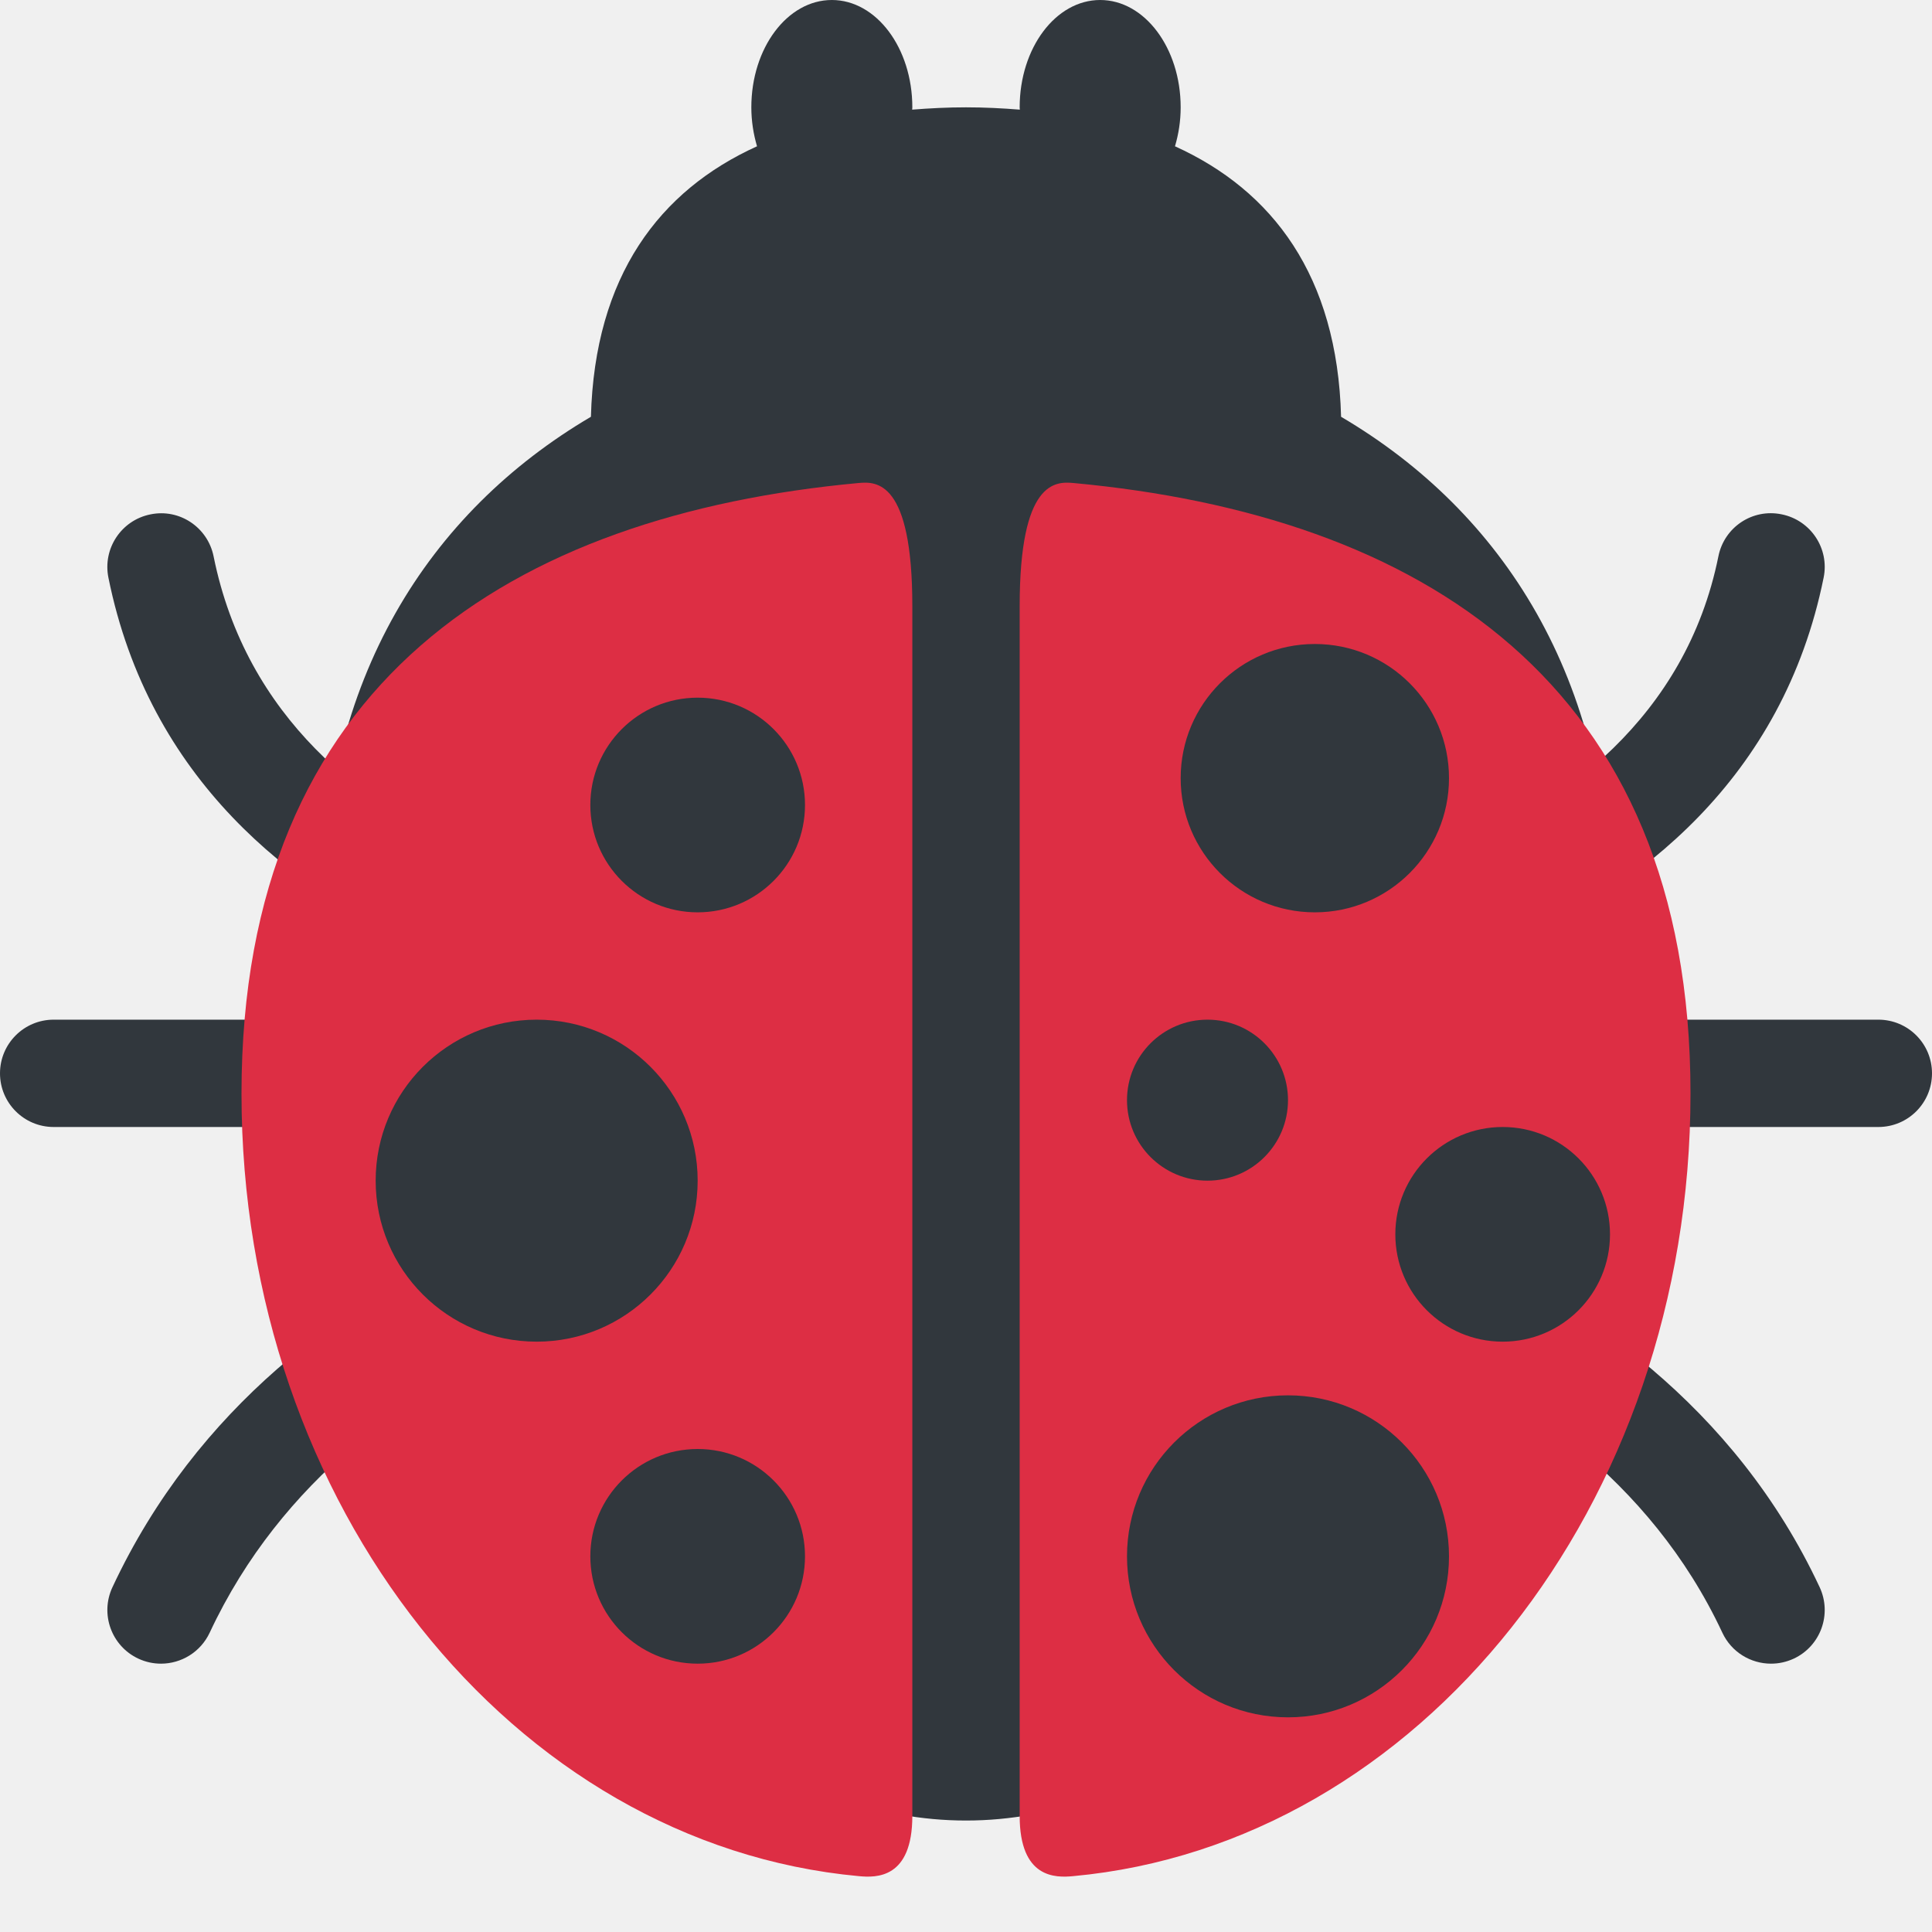
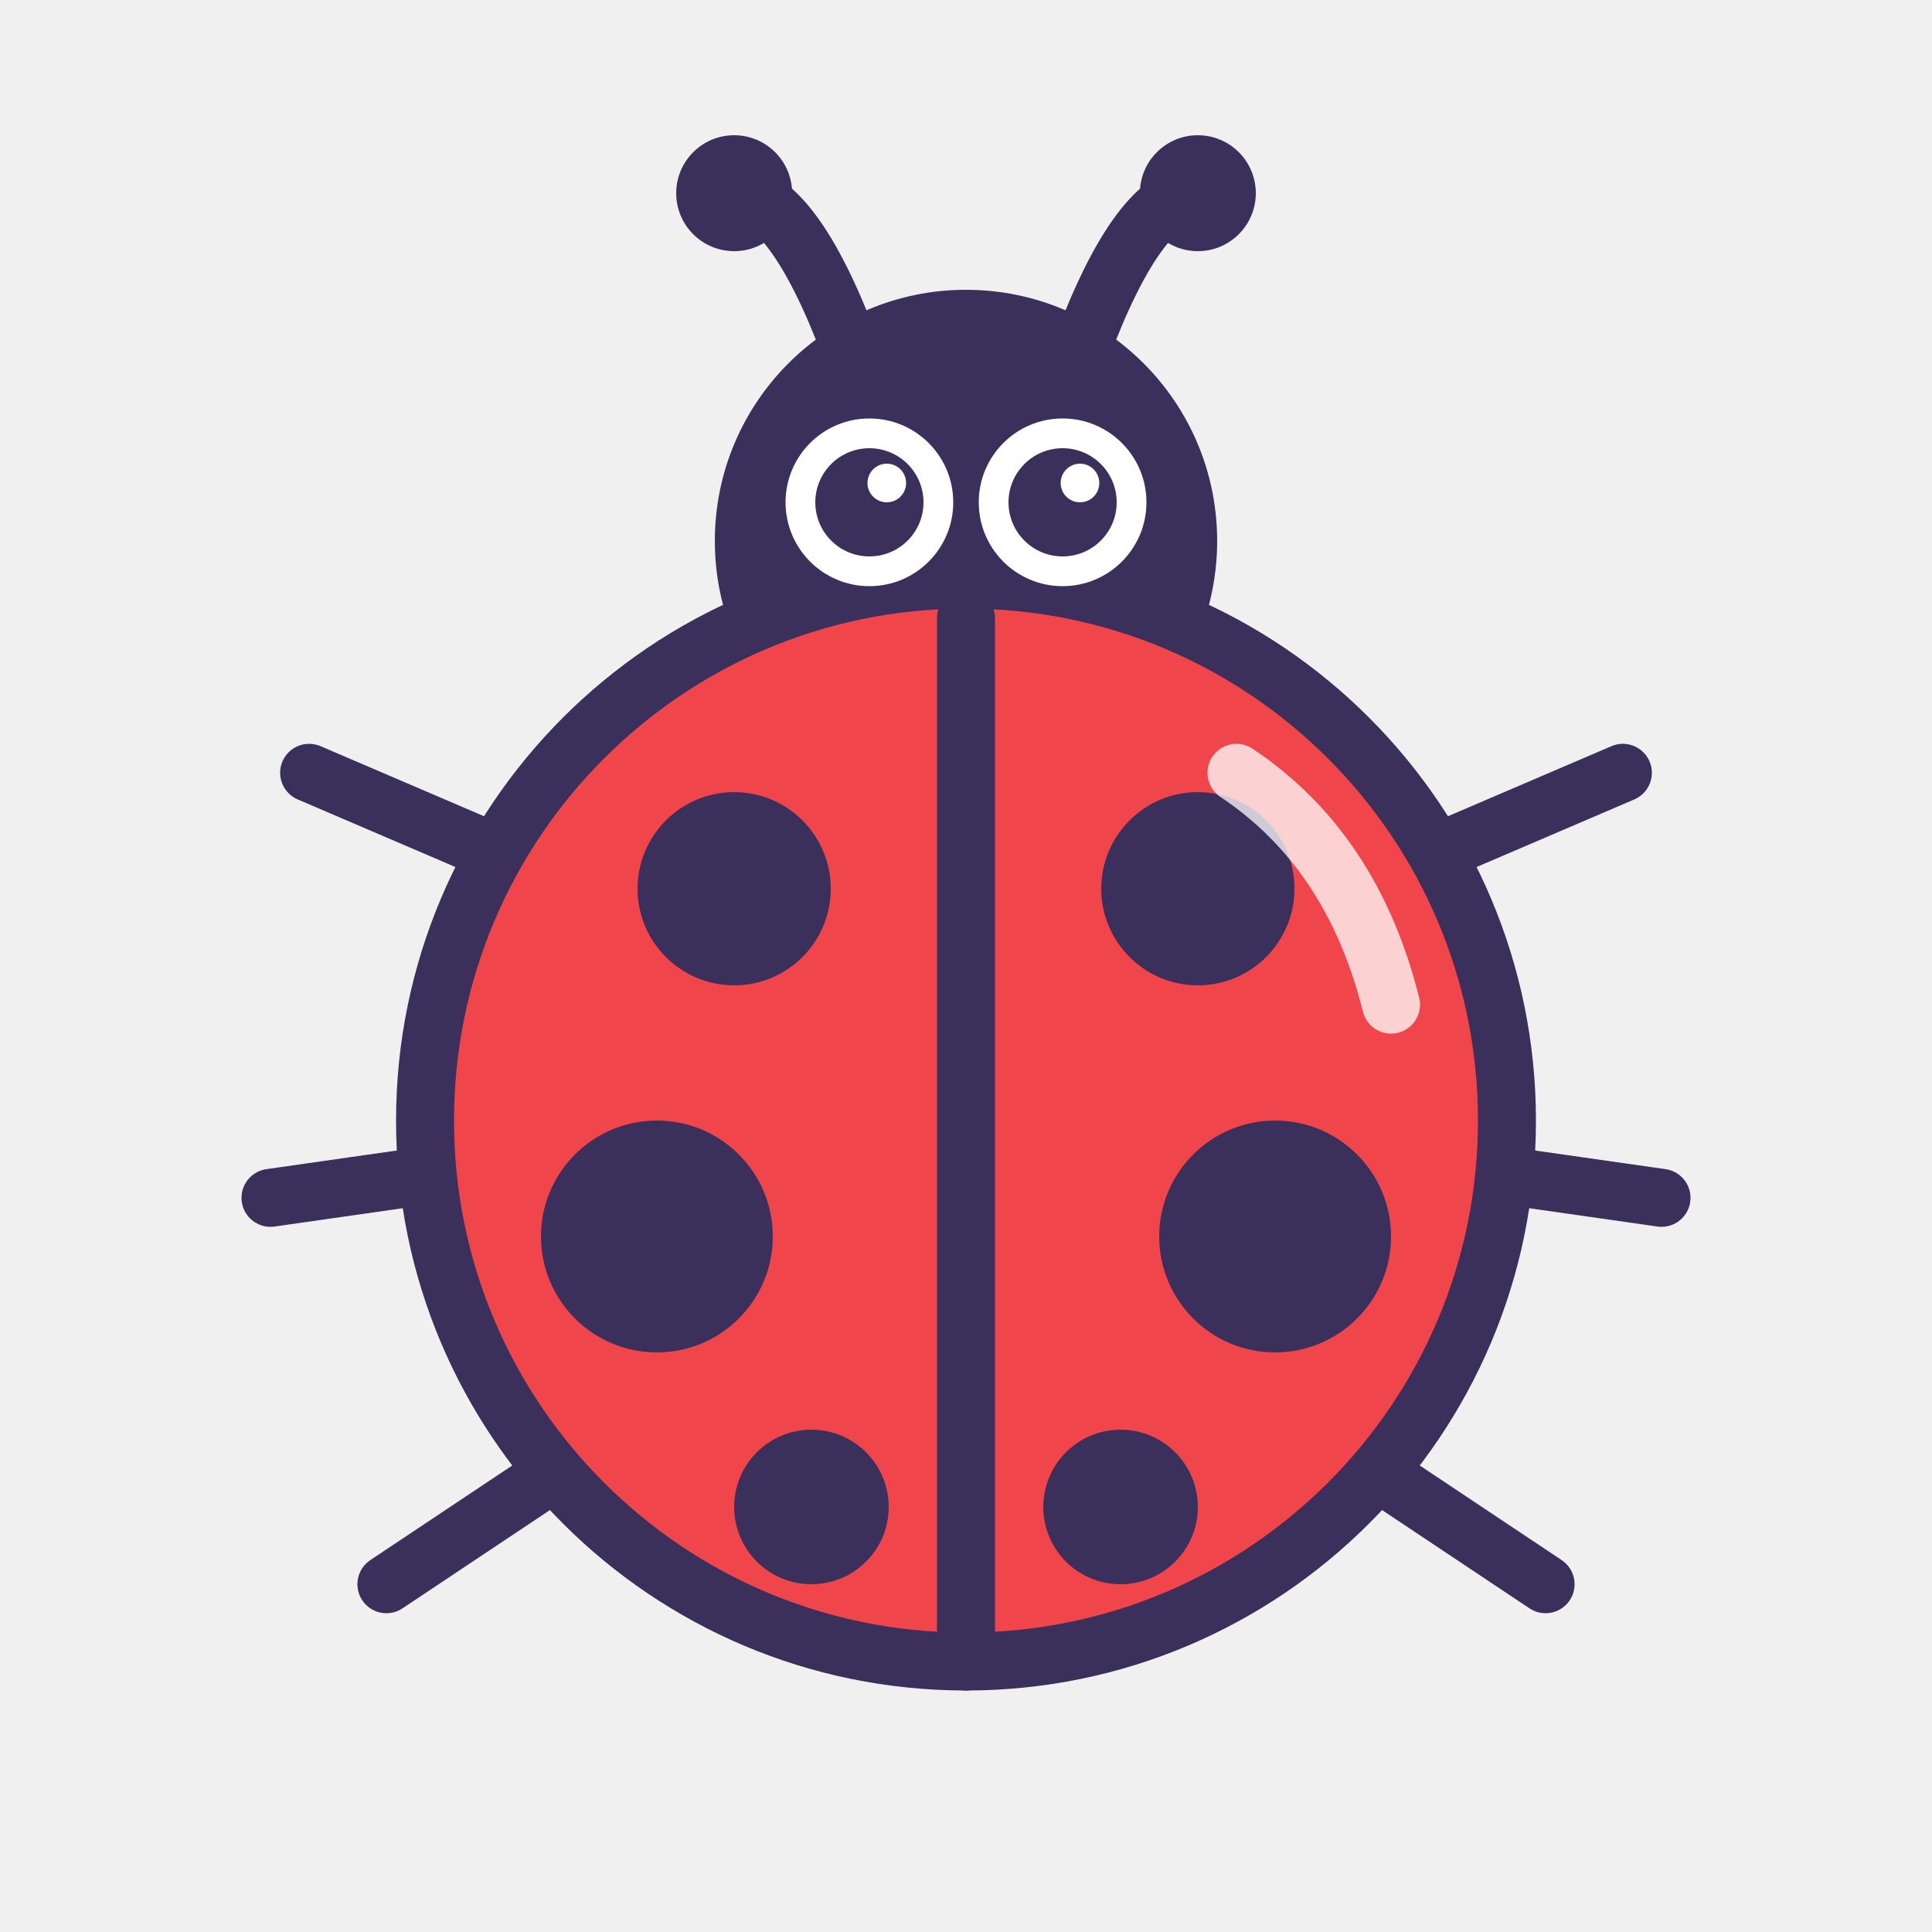
- <svg xmlns="http://www.w3.org/2000/svg" viewBox="0 0 36 36" preserveAspectRatio="xMidYMid meet">
-   <path d="M35 21H1c-.552 0-1-.447-1-1s.448-1 1-1h34c.553 0 1 .447 1 1s-.447 1-1 1zm-22.177-2l-.069-.002c-.092-.007-9.214-.714-10.734-8.235-.109-.542.241-1.069.782-1.178.543-.113 1.069.241 1.178.782 1.221 6.044 8.833 6.631 8.91 6.636.551.038.967.515.93 1.066-.036.527-.476.931-.997.931zM3 31c-.142 0-.286-.03-.423-.094-.5-.234-.716-.829-.482-1.33 3.166-6.77 11.038-7.721 11.372-7.758.548-.056 1.042.334 1.103.882.062.548-.332 1.043-.88 1.106-.071.008-7.099.876-9.783 6.617-.171.364-.532.577-.907.577zm19.753-12c-.522 0-.961-.405-.996-.934-.036-.551.381-1.027.931-1.064.081-.005 8.116-.617 9.332-6.636.108-.541.633-.895 1.179-.782.541.109.892.637.782 1.178-1.521 7.525-10.769 8.21-11.162 8.235l-.066.003zm10.248 12c-.377 0-.737-.213-.907-.576-2.694-5.763-10.124-6.609-10.198-6.617-.55-.058-.948-.55-.89-1.099.058-.55.555-.952 1.099-.89.352.037 8.634.983 11.802 7.758.233.501.018 1.096-.482 1.33-.139.064-.282.094-.424.094z" fill="#31373D" />
-   <path fill="#31373D" d="M24.989 7.766c-.069-2.626-1.277-4.216-3.095-5.04C21.961 2.5 22 2.257 22 2c0-1.105-.672-2-1.5-2S19 .895 19 2c0 .015.003.028.003.043C18.675 2.017 18.342 2 18 2s-.675.017-1.003.043c0-.015.003-.028.003-.043 0-1.105-.671-2-1.5-2S14 .895 14 2c0 .257.04.5.106.726-1.817.824-3.025 2.414-3.095 5.04C7.98 9.551 6 12.662 6 17c0 7.159 5.373 16.923 12 16.923 6.628 0 12-9.764 12-16.923 0-4.338-1.98-7.45-5.011-9.234z" />
-   <path fill="#DD2E44" d="M16.001 34.959C9.564 34.364 4.5 28.064 4.5 20.378 4.5 12.693 9.564 9.597 16 9c.33-.03 1-.046 1 2.294v22.541c0 1.171-.669 1.156-.999 1.124zm3.998 0c6.436-.595 11.501-6.895 11.501-14.581C31.5 12.693 26.435 9.597 20 9c-.33-.03-1-.046-1 2.294v22.541c0 1.171.67 1.156.999 1.124z" />
-   <g fill="#31373D">
-     <circle cx="13" cy="15" r="2" />
-     <circle cx="10" cy="22" r="3" />
-     <circle cx="13" cy="29" r="2" />
-     <circle cx="24.5" cy="14.5" r="2.5" />
-     <circle cx="22.5" cy="20.5" r="1.5" />
-     <circle cx="28" cy="23" r="2" />
-     <circle cx="24" cy="29" r="3" />
+ <svg xmlns="http://www.w3.org/2000/svg" viewBox="0 0 100 100" data-bare="1">
+   <path d="M30 46 L16 40 M28 60 L14 62 M32 74 L20 82" fill="none" stroke="#3B2F5B" stroke-width="3" stroke-linecap="round" stroke-linejoin="round" />
+   <g transform="matrix(-1 0 0 1 100 0)">
+     <path d="M30 46 L16 40 M28 60 L14 62 M32 74 L20 82" fill="none" stroke="#3B2F5B" stroke-width="3" stroke-linecap="round" stroke-linejoin="round" />
  </g>
+   <circle cx="50" cy="28" r="13" fill="#3B2F5B" />
+   <path d="M44 18 Q41.0 10 38 10" fill="none" stroke="#3B2F5B" stroke-width="3" stroke-linecap="round" stroke-linejoin="round" />
+   <path d="M56 18 Q59.0 10 62 10" fill="none" stroke="#3B2F5B" stroke-width="3" stroke-linecap="round" stroke-linejoin="round" />
+   <circle cx="38" cy="10" r="3" fill="#3B2F5B" />
+   <circle cx="62" cy="10" r="3" fill="#3B2F5B" />
+   <circle cx="50" cy="58" r="28" fill="#F0464B" stroke="#3B2F5B" stroke-width="3" stroke-linejoin="round" stroke-linecap="round" />
+   <path d="M50 32 V86" fill="none" stroke="#3B2F5B" stroke-width="3" stroke-linecap="round" stroke-linejoin="round" />
+   <circle cx="38" cy="46" r="5" fill="#3B2F5B" />
+   <circle cx="34" cy="64" r="6" fill="#3B2F5B" />
+   <circle cx="42" cy="78" r="4" fill="#3B2F5B" />
+   <g transform="matrix(-1 0 0 1 100 0)">
+     <circle cx="38" cy="46" r="5" fill="#3B2F5B" />
+     <circle cx="34" cy="64" r="6" fill="#3B2F5B" />
+     <circle cx="42" cy="78" r="4" fill="#3B2F5B" />
+   </g>
+   <circle cx="45" cy="26" r="4.34" fill="#fff" />
+   <circle cx="45" cy="26" r="2.8" fill="#3B2F5B" />
+   <circle cx="45.9" cy="25.0" r="1.0" fill="#fff" />
+   <circle cx="55" cy="26" r="4.34" fill="#fff" />
+   <circle cx="55" cy="26" r="2.8" fill="#3B2F5B" />
+   <circle cx="55.9" cy="25.0" r="1.0" fill="#fff" />
+   <path d="M64 40 Q70 44 72 52" fill="none" stroke="#fff" stroke-width="3" stroke-linecap="round" stroke-linejoin="round" opacity=".75" />
</svg>
